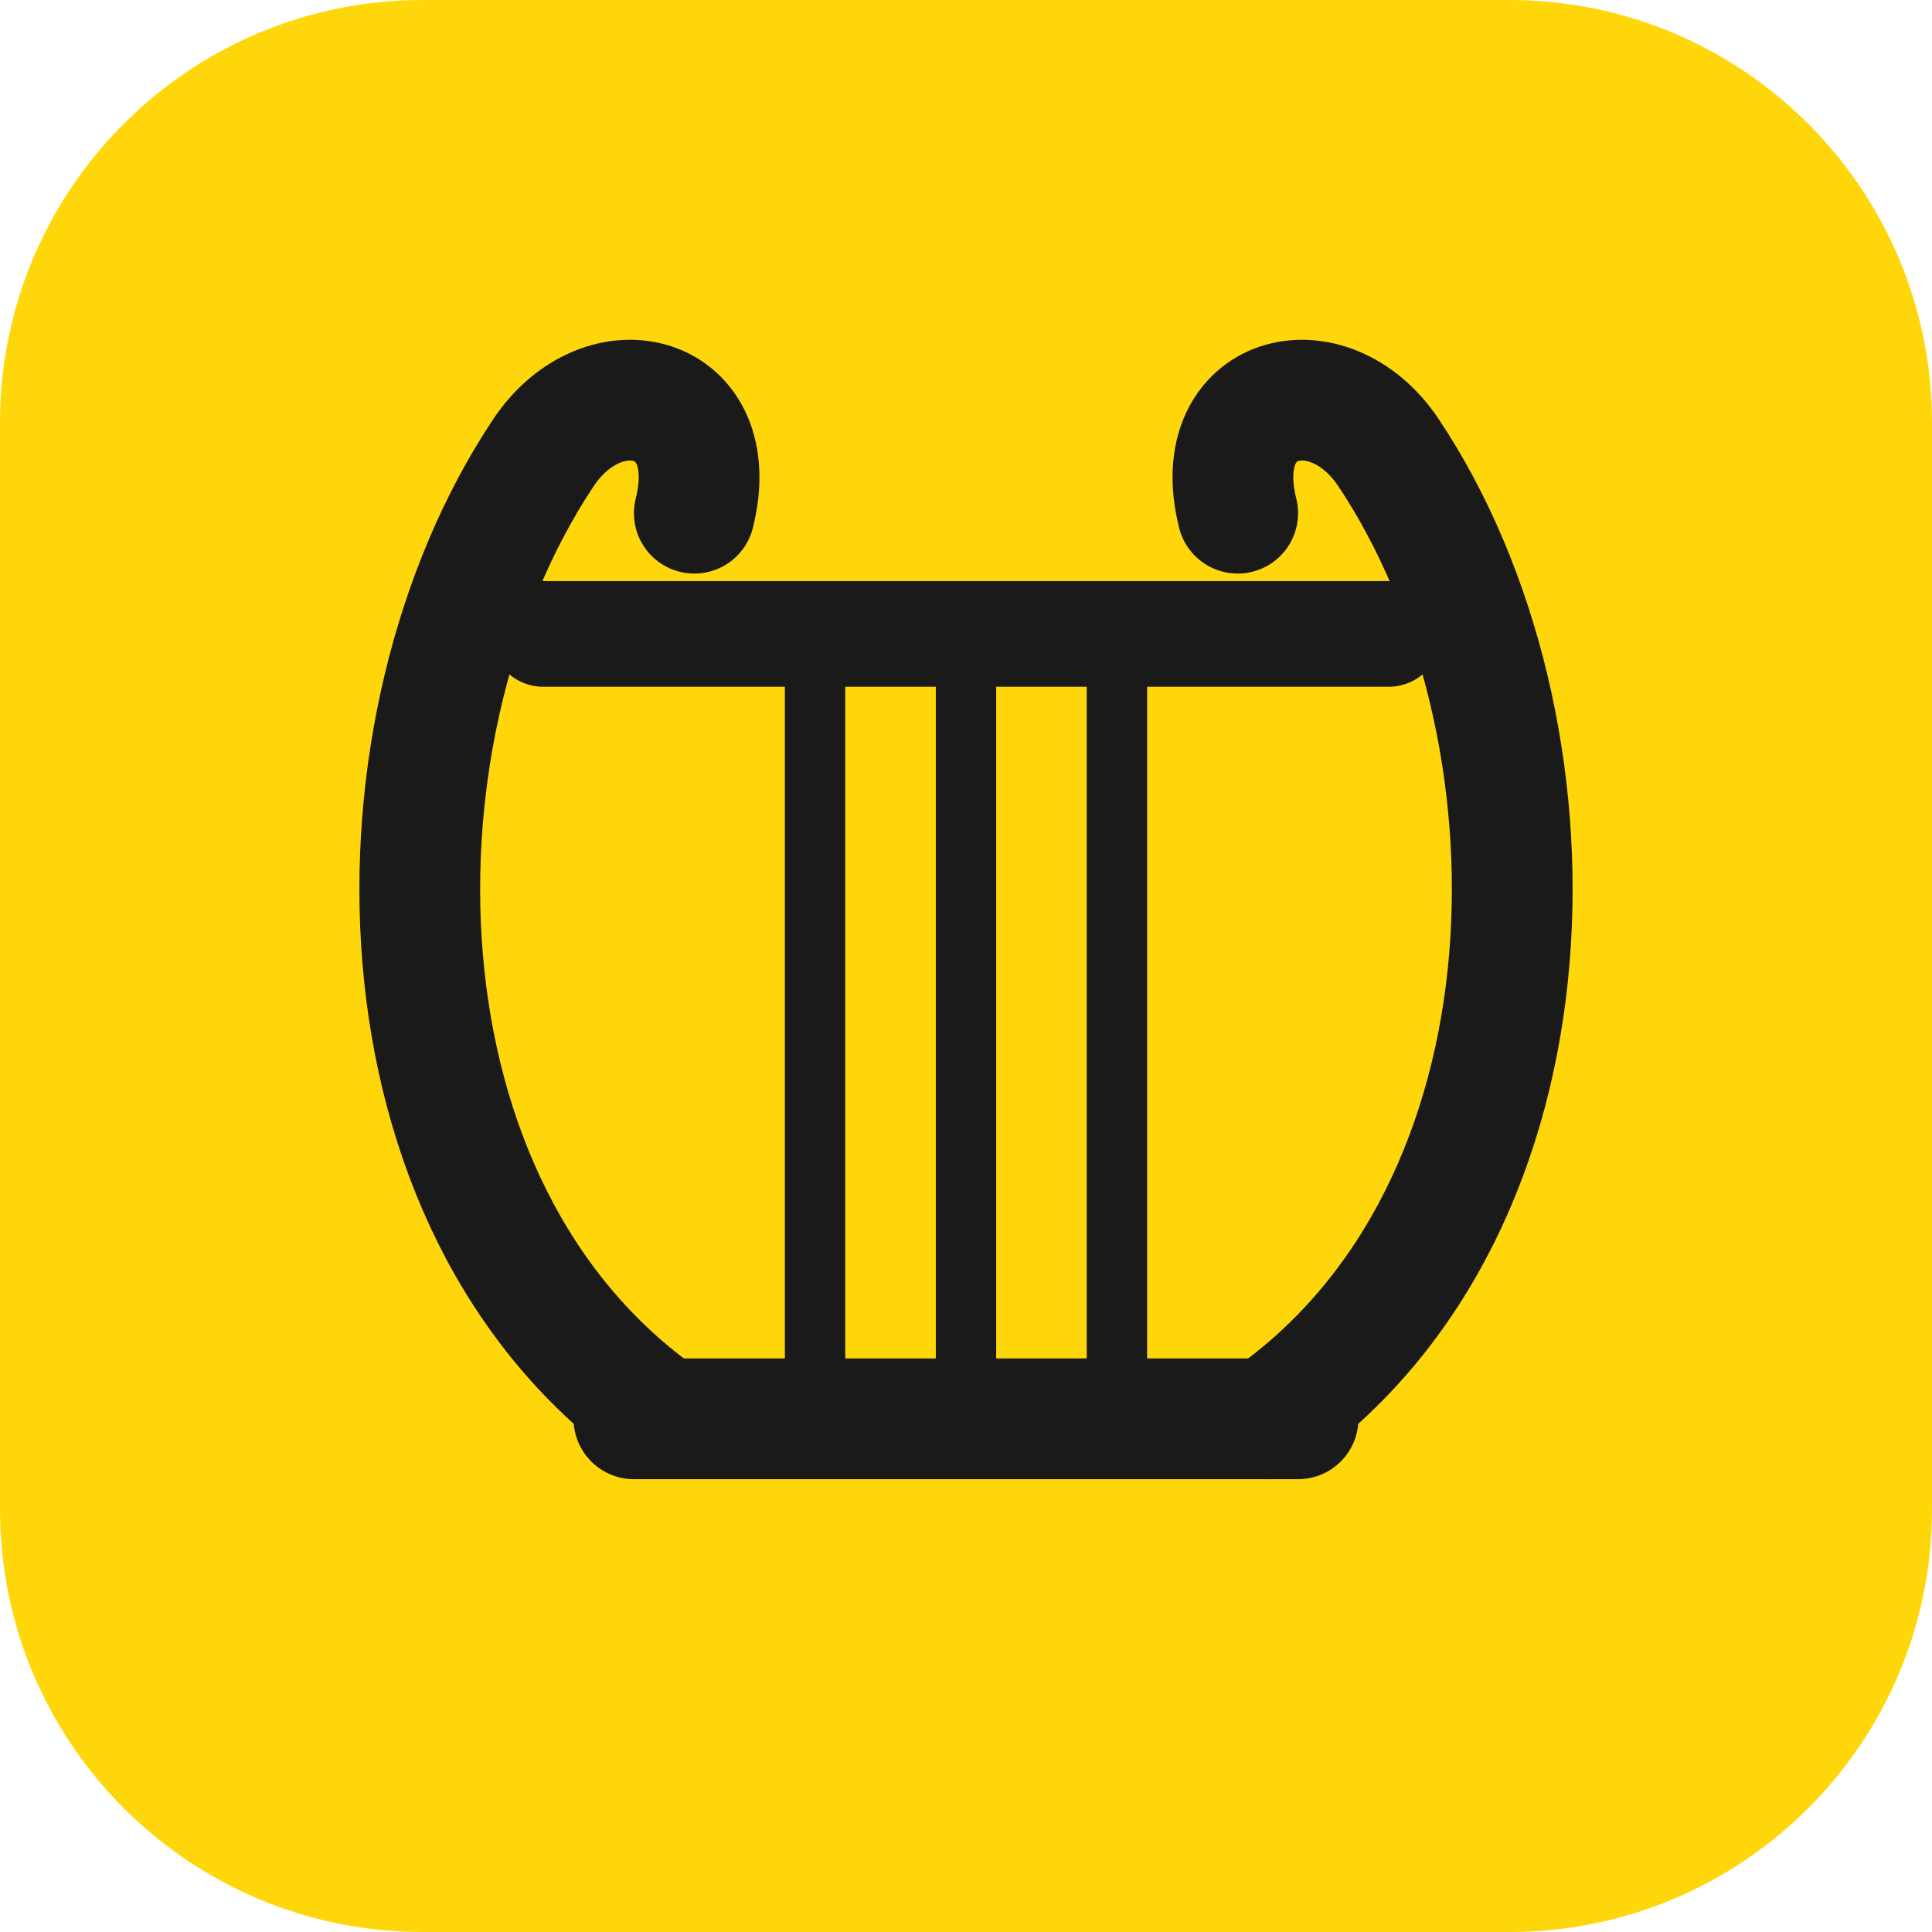
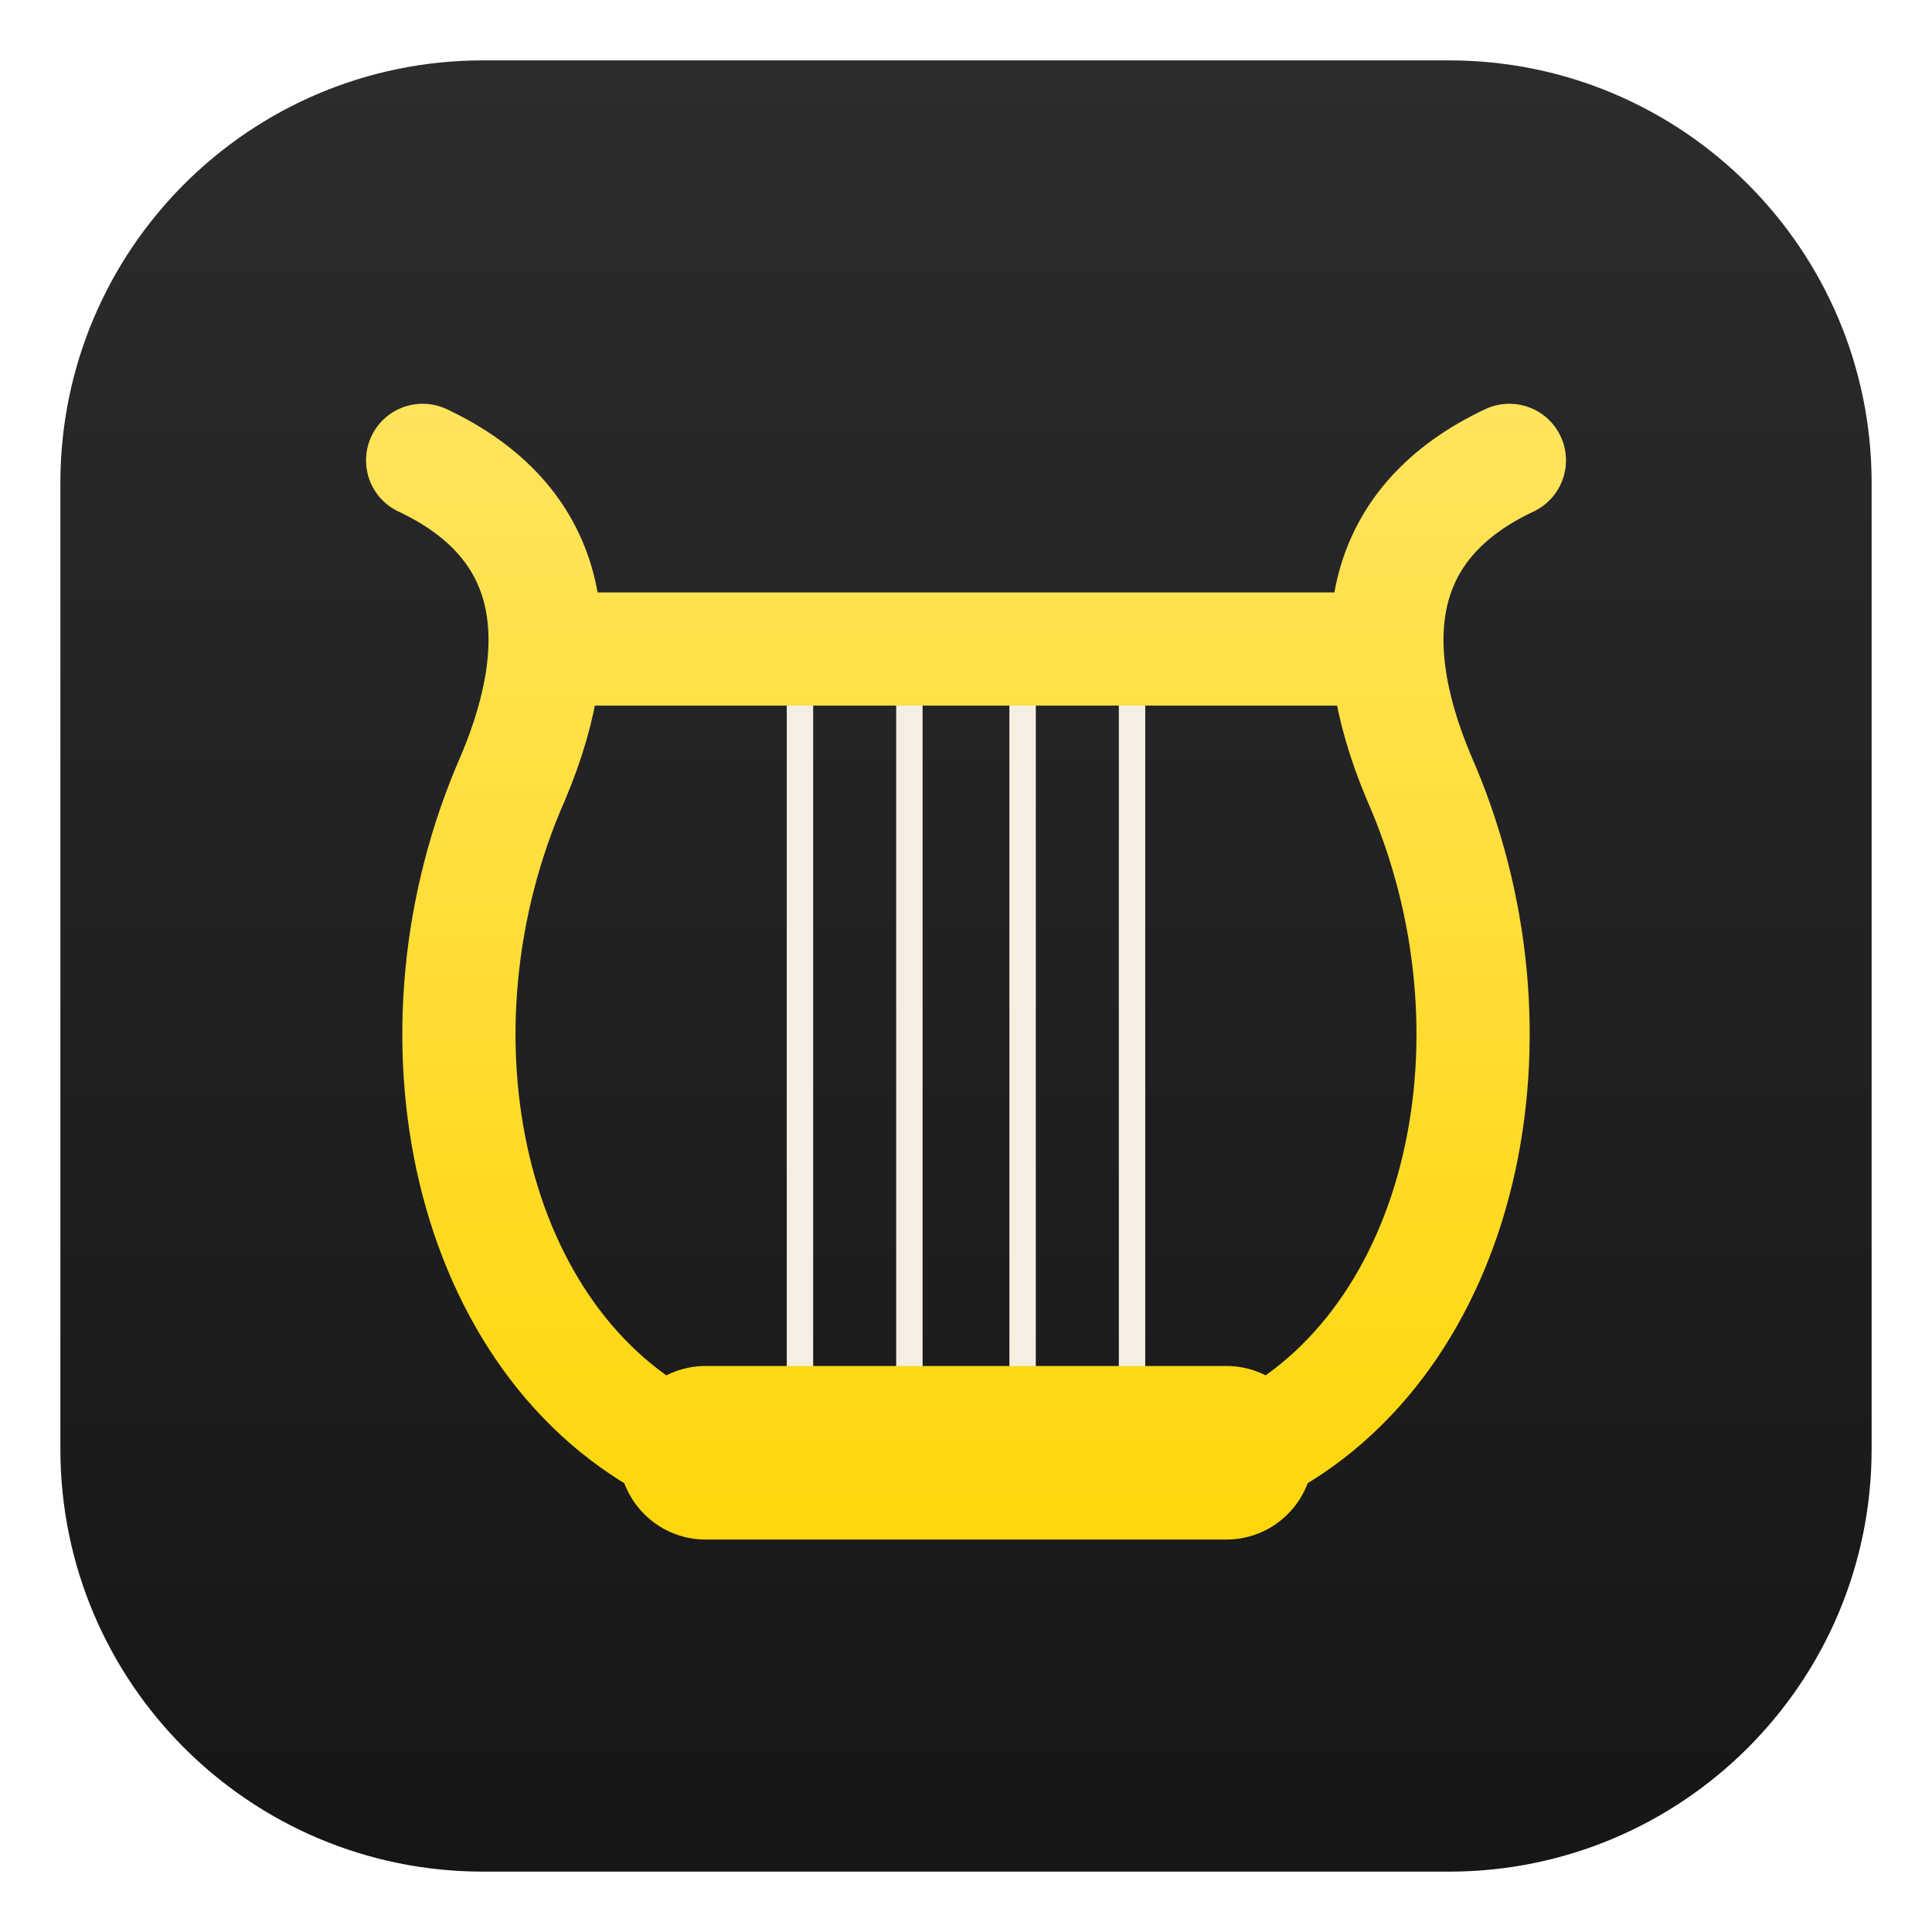
- <svg xmlns="http://www.w3.org/2000/svg" viewBox="0 0 64 64" width="64" height="64">
-   <rect width="64" height="64" rx="14" fill="#FFD60A" />
-   <g fill="none" stroke="#1a1a1a" stroke-linecap="round" stroke-linejoin="round">
-     <path d="M22 47 C 12 40, 12 24, 18 15 C 20 12, 24 13, 23 17" stroke-width="4" />
-     <path d="M42 47 C 52 40, 52 24, 46 15 C 44 12, 40 13, 41 17" stroke-width="4" />
-     <path d="M18 21 L46 21" stroke-width="3.5" />
-     <path d="M21 47 L43 47" stroke-width="4" />
-     <path d="M27 21 L27 47 M32 21 L32 47 M37 21 L37 47" stroke-width="2" />
+ <svg xmlns="http://www.w3.org/2000/svg" width="512" height="512" viewBox="0 0 512 512">
+   <defs>
+     <linearGradient id="bg" x1="0" y1="0" x2="0" y2="1">
+       <stop offset="0" stop-color="#2c2c2f" />
+       <stop offset="1" stop-color="#161618" />
+     </linearGradient>
+     <linearGradient id="gold" gradientUnits="userSpaceOnUse" x1="0" y1="110" x2="0" y2="410">
+       <stop offset="0" stop-color="#FFE45C" />
+       <stop offset="1" stop-color="#FFD60A" />
+     </linearGradient>
+   </defs>
+   <rect x="16" y="16" width="480" height="480" rx="112" fill="url(#bg)" />
+   <g stroke="#f4efe2" stroke-width="7" stroke-linecap="round">
+     <line x1="212" y1="176" x2="212" y2="368" />
+     <line x1="241" y1="176" x2="241" y2="368" />
+     <line x1="271" y1="176" x2="271" y2="368" />
+     <line x1="300" y1="176" x2="300" y2="368" />
  </g>
+   <g fill="none" stroke="url(#gold)" stroke-width="30" stroke-linecap="round" stroke-linejoin="round">
+     <path d="M180 384 C 124 356, 106 274, 136 206 C 152 168, 146 138, 112 122" />
+     <path d="M332 384 C 388 356, 406 274, 376 206 C 360 168, 366 138, 400 122" />
+     <path d="M150 172 L362 172" />
+   </g>
+   <rect x="164" y="362" width="184" height="46" rx="23" fill="url(#gold)" />
</svg>
